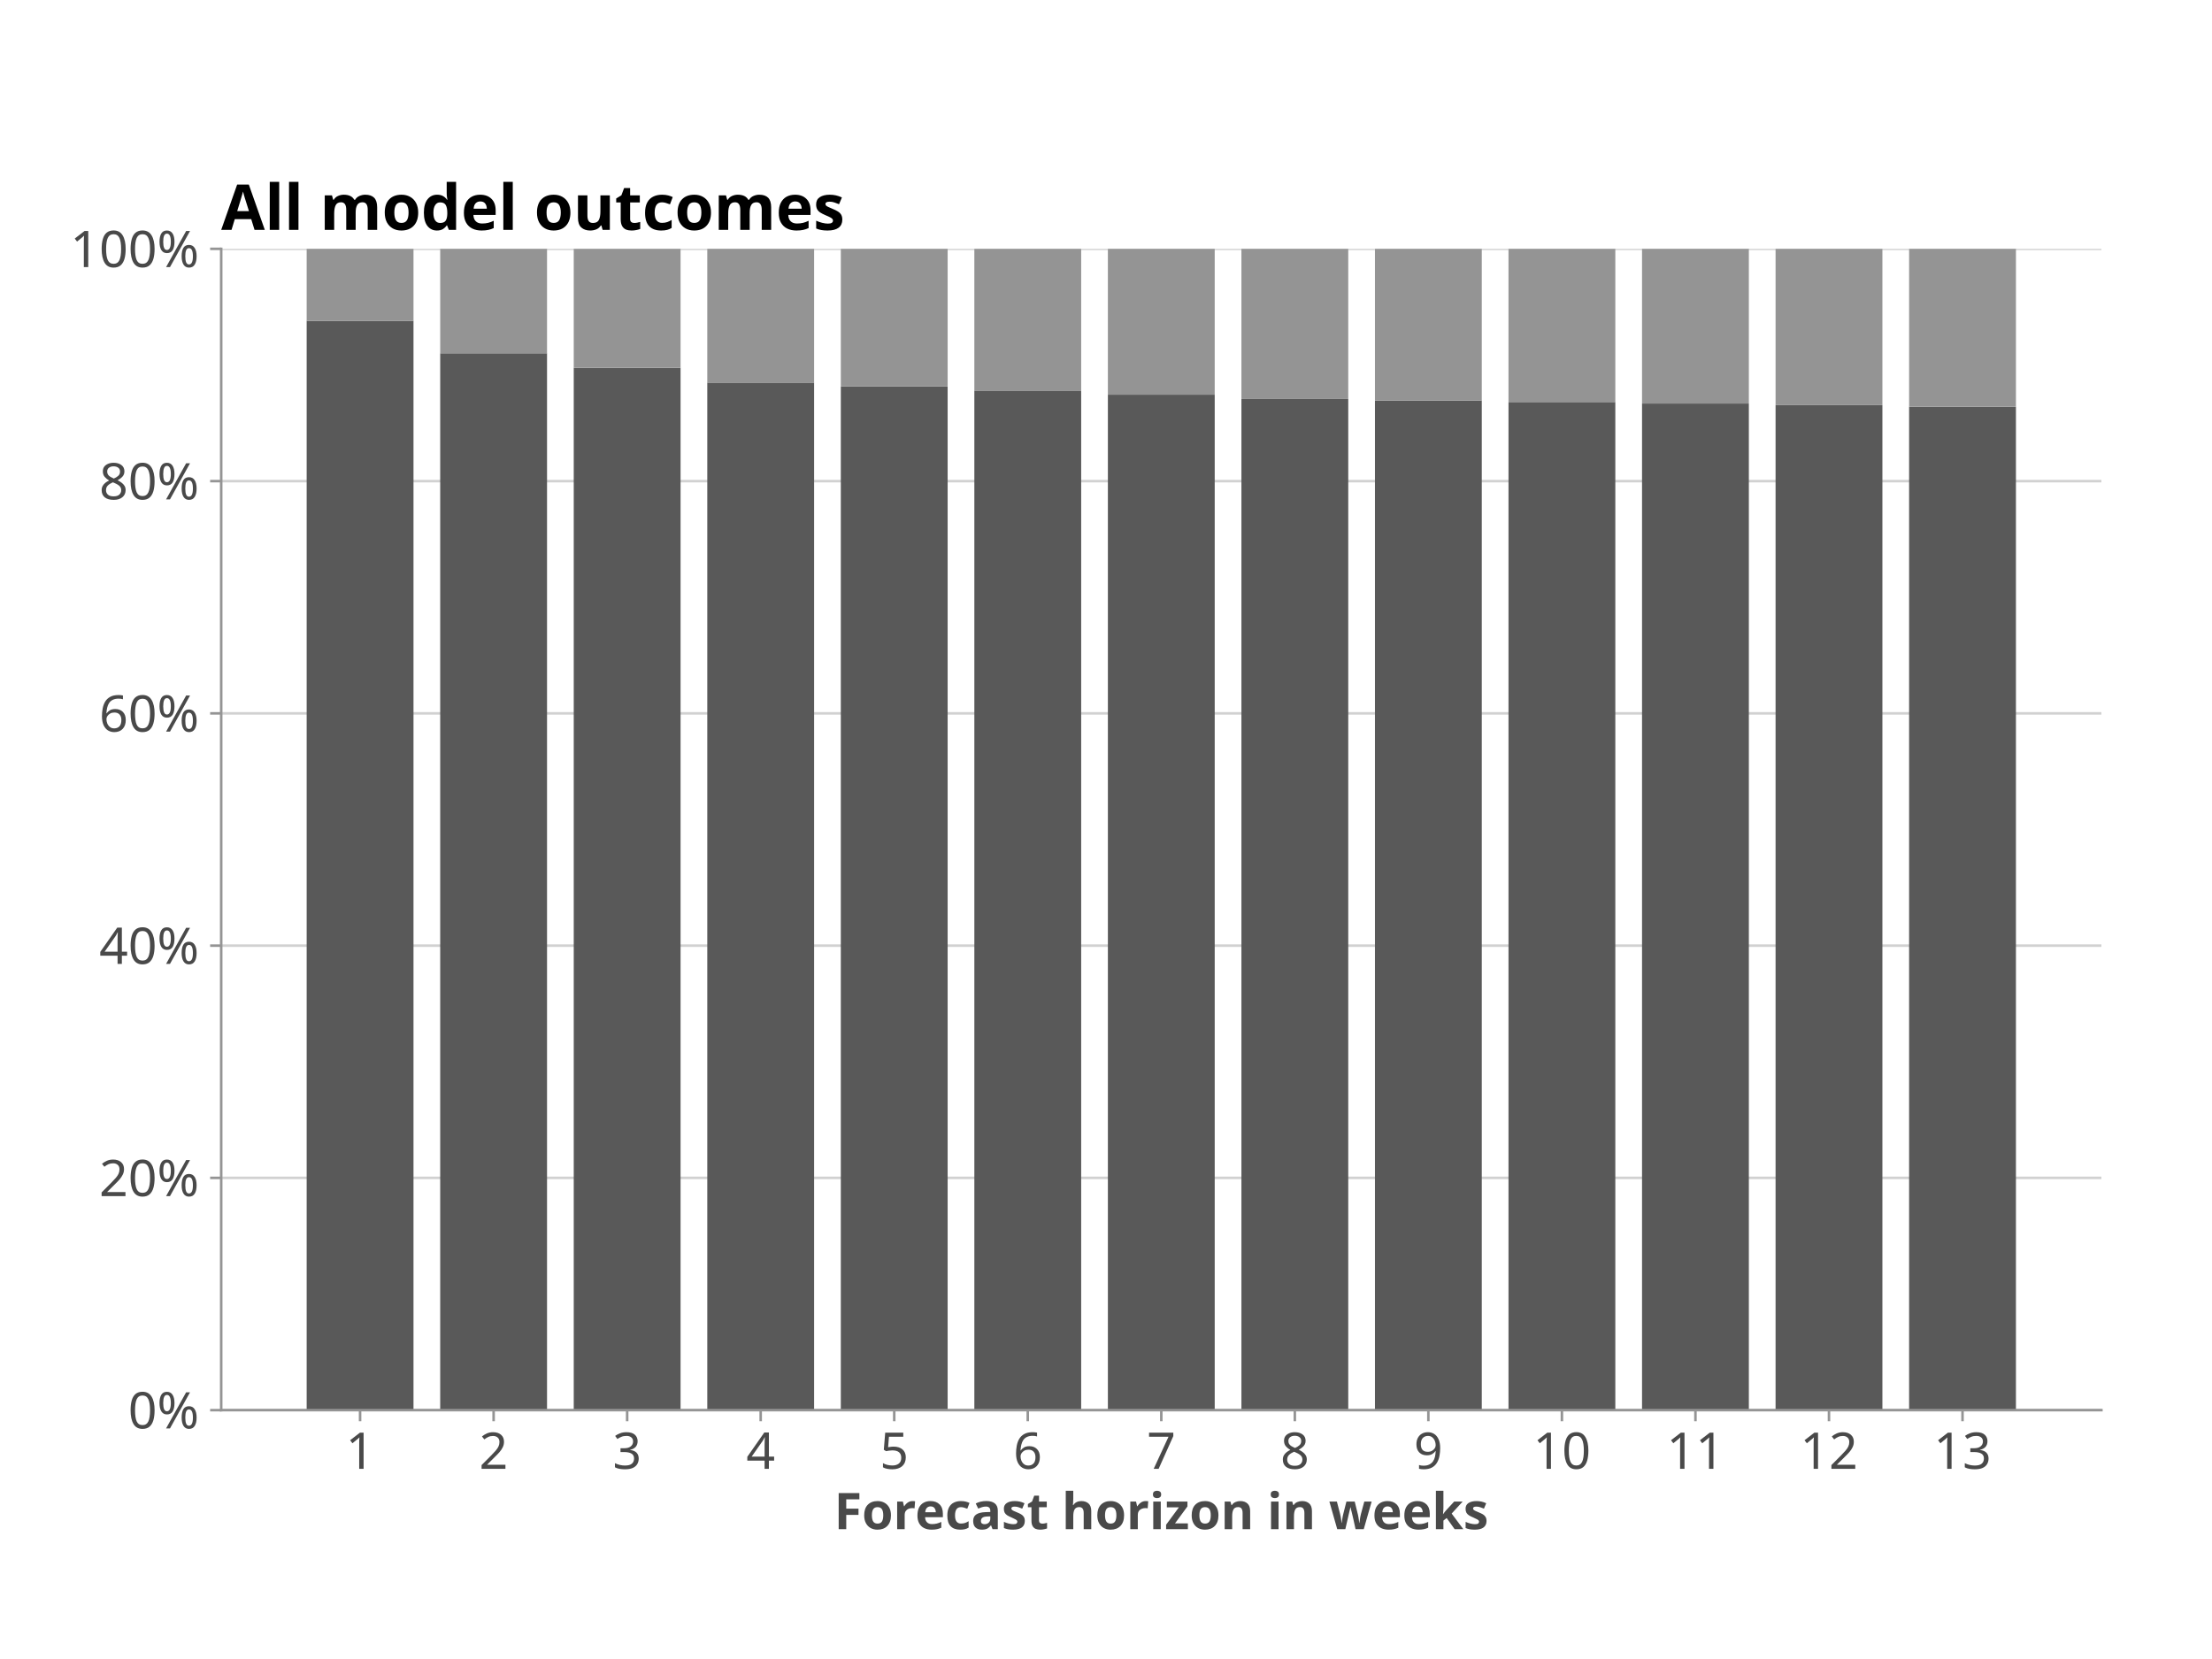
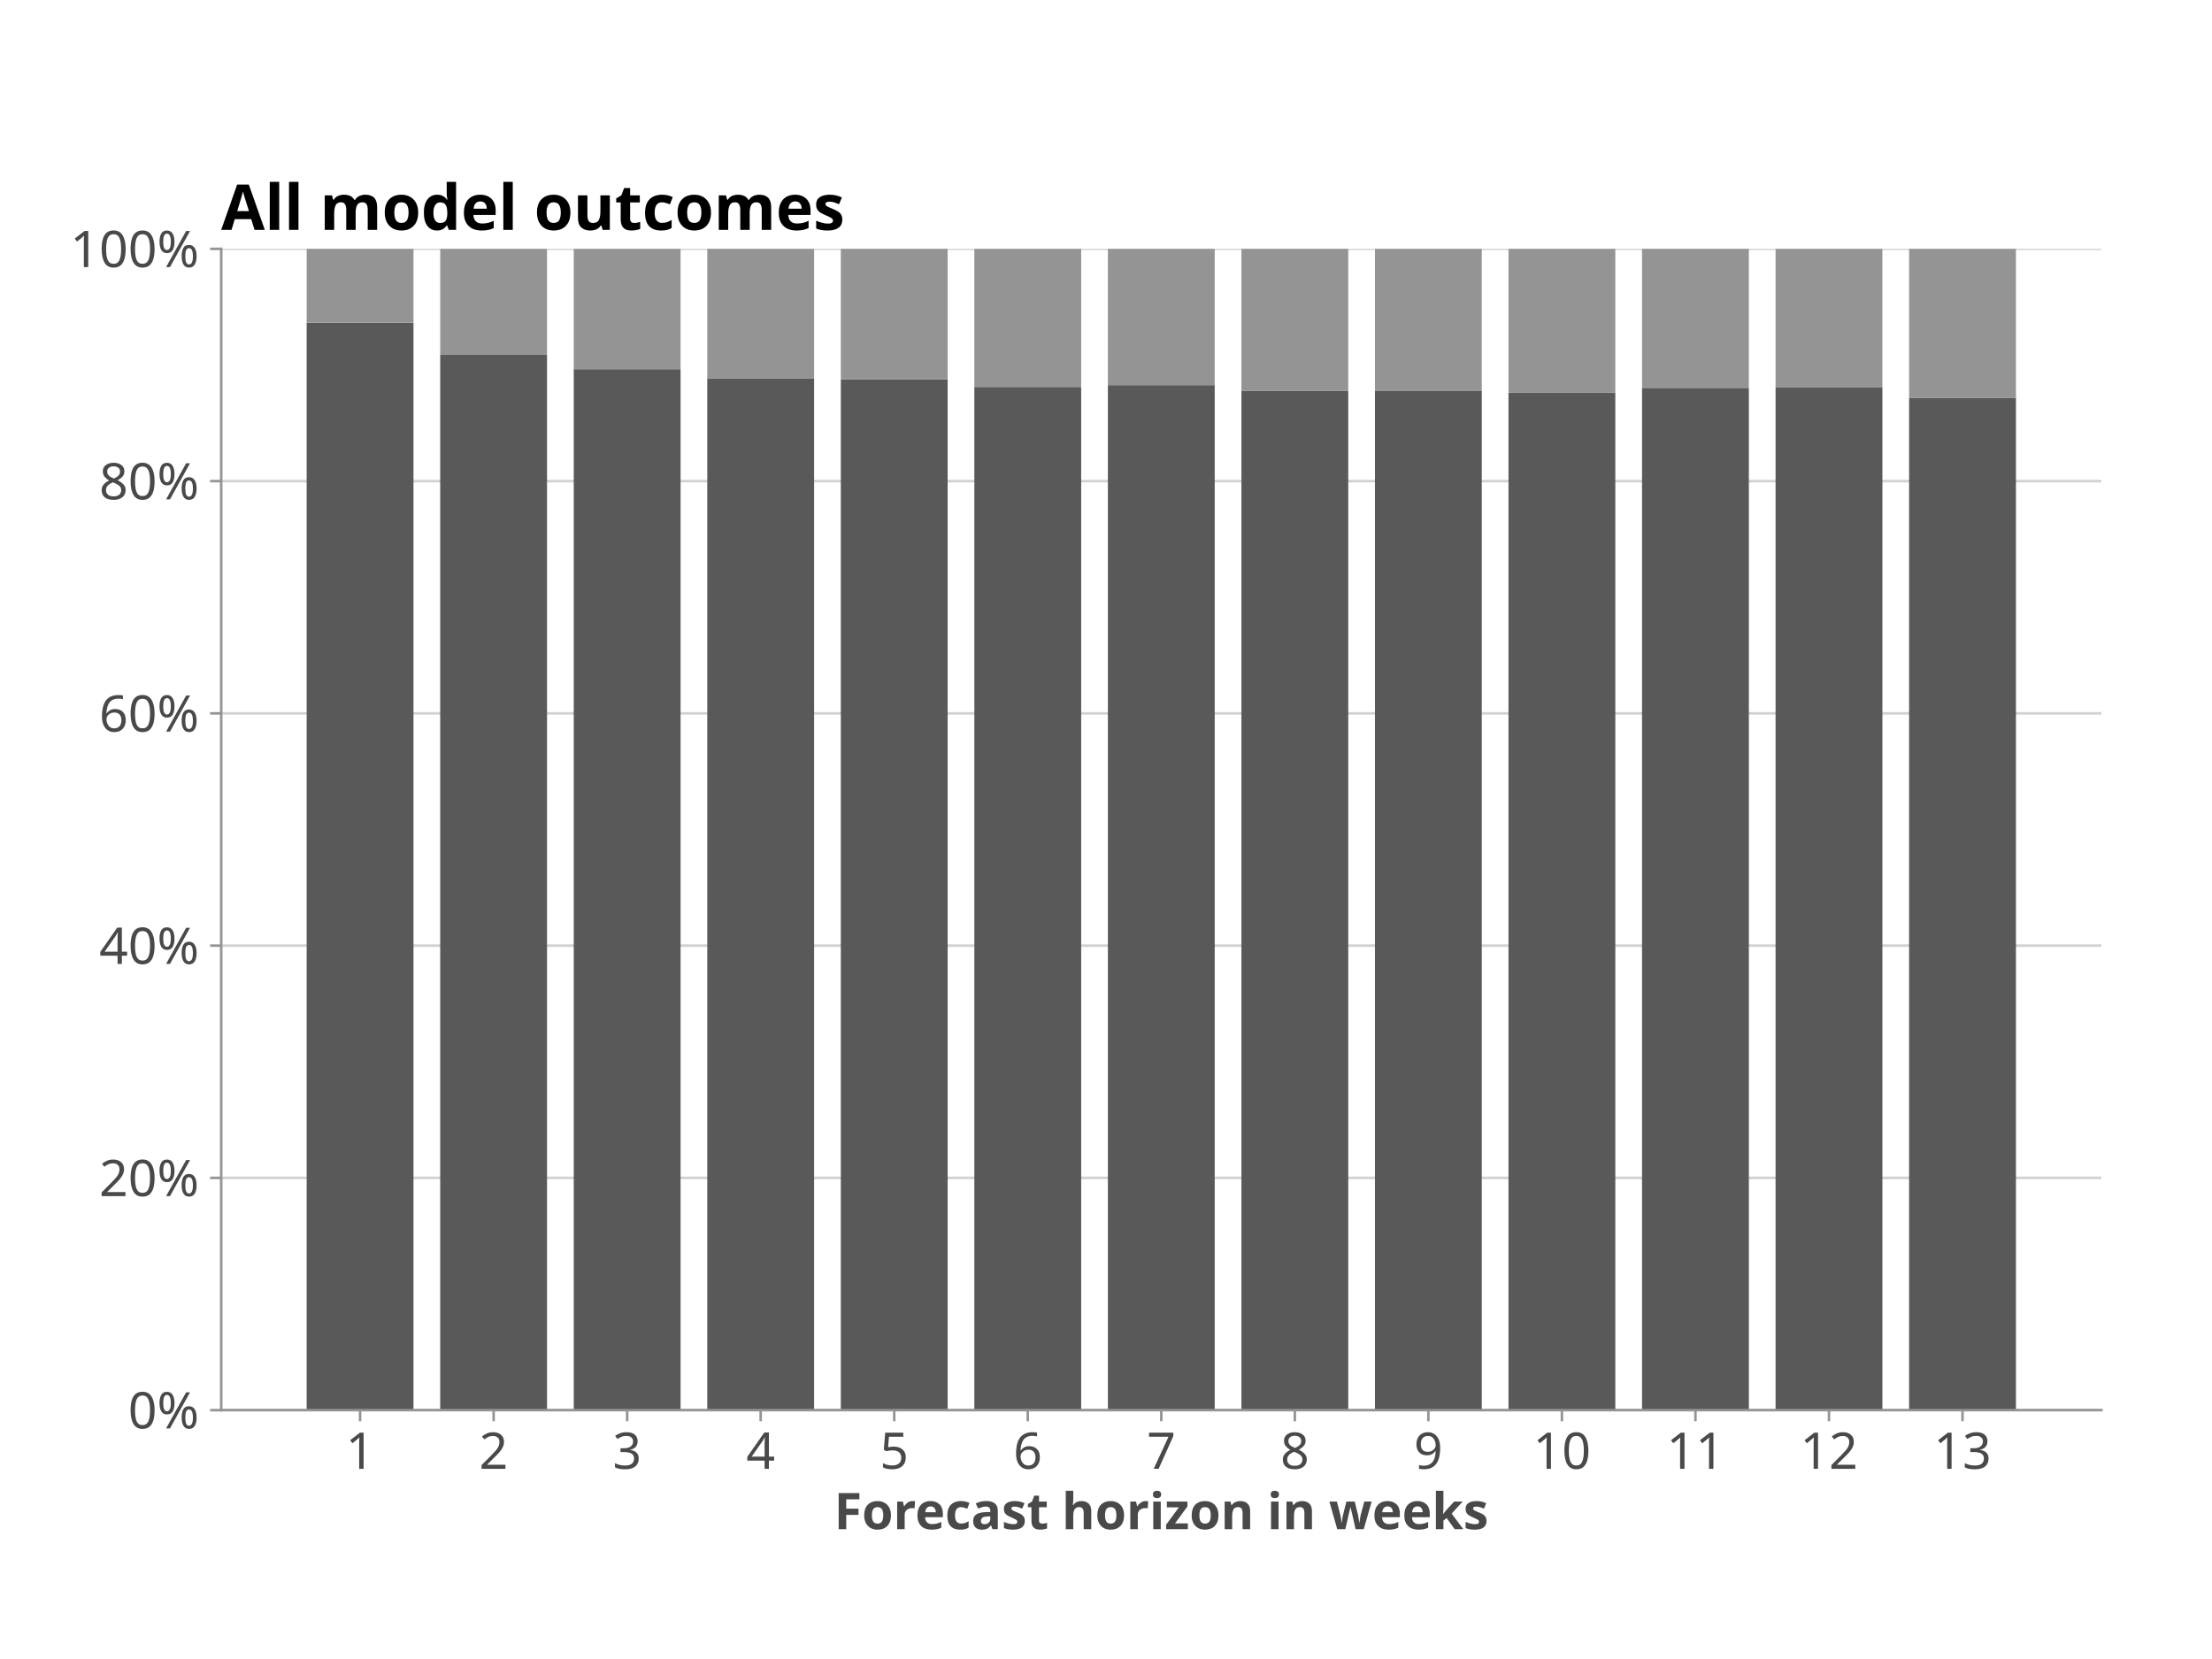
<svg xmlns="http://www.w3.org/2000/svg" xmlns:xlink="http://www.w3.org/1999/xlink" width="699.84px" height="524.88px" viewBox="0 0 699.84 524.88" version="1.1">
  <defs>
    <style type="text/css">*{stroke-linejoin: round; stroke-linecap: butt}</style>
  </defs>
  <g id="figure-forecast_truefalse_summary-rw">
    <g id="patch_1">
      <path d="M 0 524.88  L 699.84 524.88  L 699.84 0  L 0 0  z " style="fill: #ffffff" />
    </g>
    <g id="axis-forecast_truefalse_summary-rw">
      <g id="patch_2">
        <path d="M 69.984 446.148  L 664.848 446.148  L 664.848 78.732  L 69.984 78.732  z " style="fill: #ffffff" />
      </g>
      <g id="matplotlib.axis_1">
        <g id="xtick_1">
          <g id="line2d_1">
            <defs>
-               <path id="me536c98a7e" d="M 0 0  L 0 3.5  " style="stroke: #949494; stroke-width: 0.8" />
+               <path id="m8b1227c655" d="M 0 0  L 0 3.5  " style="stroke: #949494; stroke-width: 0.8" />
            </defs>
            <g>
-               <use xlink:href="#me536c98a7e" x="113.923" y="446.148" style="fill: #949494; stroke: #949494; stroke-width: 0.8" />
+               <use xlink:href="#m8b1227c655" x="113.923" y="446.148" style="fill: #949494; stroke: #949494; stroke-width: 0.8" />
            </g>
          </g>
          <g id="text_1">
            <text style="font-weight: 300; font-size: 16px; font-family: 'Source Sans 3', sans-serif; text-anchor: middle; fill: #494949" x="113.923" y="464.7" transform="rotate(-0 113.9228 464.7005)">1</text>
          </g>
        </g>
        <g id="xtick_2">
          <g id="line2d_2">
            <g>
-               <use xlink:href="#me536c98a7e" x="156.172" y="446.148" style="fill: #949494; stroke: #949494; stroke-width: 0.8" />
+               <use xlink:href="#m8b1227c655" x="156.172" y="446.148" style="fill: #949494; stroke: #949494; stroke-width: 0.8" />
            </g>
          </g>
          <g id="text_2">
            <text style="font-weight: 300; font-size: 16px; font-family: 'Source Sans 3', sans-serif; text-anchor: middle; fill: #494949" x="156.172" y="464.7" transform="rotate(-0 156.1717 464.7005)">2</text>
          </g>
        </g>
        <g id="xtick_3">
          <g id="line2d_3">
            <g>
-               <use xlink:href="#me536c98a7e" x="198.421" y="446.148" style="fill: #949494; stroke: #949494; stroke-width: 0.8" />
+               <use xlink:href="#m8b1227c655" x="198.421" y="446.148" style="fill: #949494; stroke: #949494; stroke-width: 0.8" />
            </g>
          </g>
          <g id="text_3">
            <text style="font-weight: 300; font-size: 16px; font-family: 'Source Sans 3', sans-serif; text-anchor: middle; fill: #494949" x="198.421" y="464.7" transform="rotate(-0 198.4205 464.7005)">3</text>
          </g>
        </g>
        <g id="xtick_4">
          <g id="line2d_4">
            <g>
-               <use xlink:href="#me536c98a7e" x="240.669" y="446.148" style="fill: #949494; stroke: #949494; stroke-width: 0.8" />
+               <use xlink:href="#m8b1227c655" x="240.669" y="446.148" style="fill: #949494; stroke: #949494; stroke-width: 0.8" />
            </g>
          </g>
          <g id="text_4">
            <text style="font-weight: 300; font-size: 16px; font-family: 'Source Sans 3', sans-serif; text-anchor: middle; fill: #494949" x="240.669" y="464.7" transform="rotate(-0 240.6694 464.7005)">4</text>
          </g>
        </g>
        <g id="xtick_5">
          <g id="line2d_5">
            <g>
-               <use xlink:href="#me536c98a7e" x="282.918" y="446.148" style="fill: #949494; stroke: #949494; stroke-width: 0.8" />
+               <use xlink:href="#m8b1227c655" x="282.918" y="446.148" style="fill: #949494; stroke: #949494; stroke-width: 0.8" />
            </g>
          </g>
          <g id="text_5">
            <text style="font-weight: 300; font-size: 16px; font-family: 'Source Sans 3', sans-serif; text-anchor: middle; fill: #494949" x="282.918" y="464.7" transform="rotate(-0 282.9183 464.7005)">5</text>
          </g>
        </g>
        <g id="xtick_6">
          <g id="line2d_6">
            <g>
-               <use xlink:href="#me536c98a7e" x="325.167" y="446.148" style="fill: #949494; stroke: #949494; stroke-width: 0.8" />
+               <use xlink:href="#m8b1227c655" x="325.167" y="446.148" style="fill: #949494; stroke: #949494; stroke-width: 0.8" />
            </g>
          </g>
          <g id="text_6">
            <text style="font-weight: 300; font-size: 16px; font-family: 'Source Sans 3', sans-serif; text-anchor: middle; fill: #494949" x="325.167" y="464.7" transform="rotate(-0 325.1671 464.7005)">6</text>
          </g>
        </g>
        <g id="xtick_7">
          <g id="line2d_7">
            <g>
-               <use xlink:href="#me536c98a7e" x="367.416" y="446.148" style="fill: #949494; stroke: #949494; stroke-width: 0.8" />
+               <use xlink:href="#m8b1227c655" x="367.416" y="446.148" style="fill: #949494; stroke: #949494; stroke-width: 0.8" />
            </g>
          </g>
          <g id="text_7">
            <text style="font-weight: 300; font-size: 16px; font-family: 'Source Sans 3', sans-serif; text-anchor: middle; fill: #494949" x="367.416" y="464.7" transform="rotate(-0 367.416 464.7005)">7</text>
          </g>
        </g>
        <g id="xtick_8">
          <g id="line2d_8">
            <g>
-               <use xlink:href="#me536c98a7e" x="409.665" y="446.148" style="fill: #949494; stroke: #949494; stroke-width: 0.8" />
+               <use xlink:href="#m8b1227c655" x="409.665" y="446.148" style="fill: #949494; stroke: #949494; stroke-width: 0.8" />
            </g>
          </g>
          <g id="text_8">
            <text style="font-weight: 300; font-size: 16px; font-family: 'Source Sans 3', sans-serif; text-anchor: middle; fill: #494949" x="409.665" y="464.7" transform="rotate(-0 409.6649 464.7005)">8</text>
          </g>
        </g>
        <g id="xtick_9">
          <g id="line2d_9">
            <g>
-               <use xlink:href="#me536c98a7e" x="451.914" y="446.148" style="fill: #949494; stroke: #949494; stroke-width: 0.8" />
+               <use xlink:href="#m8b1227c655" x="451.914" y="446.148" style="fill: #949494; stroke: #949494; stroke-width: 0.8" />
            </g>
          </g>
          <g id="text_9">
            <text style="font-weight: 300; font-size: 16px; font-family: 'Source Sans 3', sans-serif; text-anchor: middle; fill: #494949" x="451.914" y="464.7" transform="rotate(-0 451.9137 464.7005)">9</text>
          </g>
        </g>
        <g id="xtick_10">
          <g id="line2d_10">
            <g>
-               <use xlink:href="#me536c98a7e" x="494.163" y="446.148" style="fill: #949494; stroke: #949494; stroke-width: 0.8" />
+               <use xlink:href="#m8b1227c655" x="494.163" y="446.148" style="fill: #949494; stroke: #949494; stroke-width: 0.8" />
            </g>
          </g>
          <g id="text_10">
            <text style="font-weight: 300; font-size: 16px; font-family: 'Source Sans 3', sans-serif; text-anchor: middle; fill: #494949" x="494.163" y="464.7" transform="rotate(-0 494.1626 464.7005)">10</text>
          </g>
        </g>
        <g id="xtick_11">
          <g id="line2d_11">
            <g>
-               <use xlink:href="#me536c98a7e" x="536.411" y="446.148" style="fill: #949494; stroke: #949494; stroke-width: 0.8" />
+               <use xlink:href="#m8b1227c655" x="536.411" y="446.148" style="fill: #949494; stroke: #949494; stroke-width: 0.8" />
            </g>
          </g>
          <g id="text_11">
            <text style="font-weight: 300; font-size: 16px; font-family: 'Source Sans 3', sans-serif; text-anchor: middle; fill: #494949" x="536.411" y="464.7" transform="rotate(-0 536.4115 464.7005)">11</text>
          </g>
        </g>
        <g id="xtick_12">
          <g id="line2d_12">
            <g>
-               <use xlink:href="#me536c98a7e" x="578.66" y="446.148" style="fill: #949494; stroke: #949494; stroke-width: 0.8" />
+               <use xlink:href="#m8b1227c655" x="578.66" y="446.148" style="fill: #949494; stroke: #949494; stroke-width: 0.8" />
            </g>
          </g>
          <g id="text_12">
            <text style="font-weight: 300; font-size: 16px; font-family: 'Source Sans 3', sans-serif; text-anchor: middle; fill: #494949" x="578.66" y="464.7" transform="rotate(-0 578.6603 464.7005)">12</text>
          </g>
        </g>
        <g id="xtick_13">
          <g id="line2d_13">
            <g>
-               <use xlink:href="#me536c98a7e" x="620.909" y="446.148" style="fill: #949494; stroke: #949494; stroke-width: 0.8" />
+               <use xlink:href="#m8b1227c655" x="620.909" y="446.148" style="fill: #949494; stroke: #949494; stroke-width: 0.8" />
            </g>
          </g>
          <g id="text_13">
            <text style="font-weight: 300; font-size: 16px; font-family: 'Source Sans 3', sans-serif; text-anchor: middle; fill: #494949" x="620.909" y="464.7" transform="rotate(-0 620.9092 464.7005)">13</text>
          </g>
        </g>
        <g id="text_14">
          <text style="font-weight: 600; font-size: 16px; font-family: 'Source Sans 3', sans-serif; text-anchor: middle; fill: #494949" x="367.416" y="483.805" transform="rotate(-0 367.416 483.8055)">Forecast horizon in weeks</text>
        </g>
      </g>
      <g id="matplotlib.axis_2">
        <g id="ytick_1">
          <g id="line2d_14">
-             <path d="M 69.984 446.148  L 664.848 446.148  " clip-path="url(#pf29c4db8a1)" style="fill: none; stroke: #d1d1d1; stroke-width: 0.8; stroke-linecap: square" />
+             <path d="M 69.984 446.148  L 664.848 446.148  " clip-path="url(#p7555884a67)" style="fill: none; stroke: #d1d1d1; stroke-width: 0.8; stroke-linecap: square" />
          </g>
          <g id="line2d_15">
            <defs>
-               <path id="m730a21b0e5" d="M 0 0  L -3.5 0  " style="stroke: #949494; stroke-width: 0.8" />
+               <path id="m03ff055190" d="M 0 0  L -3.5 0  " style="stroke: #949494; stroke-width: 0.8" />
            </defs>
            <g>
-               <use xlink:href="#m730a21b0e5" x="69.984" y="446.148" style="fill: #949494; stroke: #949494; stroke-width: 0.8" />
+               <use xlink:href="#m03ff055190" x="69.984" y="446.148" style="fill: #949494; stroke: #949494; stroke-width: 0.8" />
            </g>
          </g>
          <g id="text_15">
            <text style="font-weight: 300; font-size: 16px; font-family: 'Source Sans 3', sans-serif; text-anchor: end; fill: #494949" x="62.984" y="451.924" transform="rotate(-0 62.984 451.9242)">0%</text>
          </g>
        </g>
        <g id="ytick_2">
          <g id="line2d_16">
-             <path d="M 69.984 372.665  L 664.848 372.665  " clip-path="url(#pf29c4db8a1)" style="fill: none; stroke: #d1d1d1; stroke-width: 0.8; stroke-linecap: square" />
+             <path d="M 69.984 372.665  L 664.848 372.665  " clip-path="url(#p7555884a67)" style="fill: none; stroke: #d1d1d1; stroke-width: 0.8; stroke-linecap: square" />
          </g>
          <g id="line2d_17">
            <g>
-               <use xlink:href="#m730a21b0e5" x="69.984" y="372.665" style="fill: #949494; stroke: #949494; stroke-width: 0.8" />
+               <use xlink:href="#m03ff055190" x="69.984" y="372.665" style="fill: #949494; stroke: #949494; stroke-width: 0.8" />
            </g>
          </g>
          <g id="text_16">
            <text style="font-weight: 300; font-size: 16px; font-family: 'Source Sans 3', sans-serif; text-anchor: end; fill: #494949" x="62.984" y="378.441" transform="rotate(-0 62.984 378.4411)">20%</text>
          </g>
        </g>
        <g id="ytick_3">
          <g id="line2d_18">
-             <path d="M 69.984 299.182  L 664.848 299.182  " clip-path="url(#pf29c4db8a1)" style="fill: none; stroke: #d1d1d1; stroke-width: 0.8; stroke-linecap: square" />
+             <path d="M 69.984 299.182  L 664.848 299.182  " clip-path="url(#p7555884a67)" style="fill: none; stroke: #d1d1d1; stroke-width: 0.8; stroke-linecap: square" />
          </g>
          <g id="line2d_19">
            <g>
-               <use xlink:href="#m730a21b0e5" x="69.984" y="299.182" style="fill: #949494; stroke: #949494; stroke-width: 0.8" />
+               <use xlink:href="#m03ff055190" x="69.984" y="299.182" style="fill: #949494; stroke: #949494; stroke-width: 0.8" />
            </g>
          </g>
          <g id="text_17">
            <text style="font-weight: 300; font-size: 16px; font-family: 'Source Sans 3', sans-serif; text-anchor: end; fill: #494949" x="62.984" y="304.958" transform="rotate(-0 62.984 304.9579)">40%</text>
          </g>
        </g>
        <g id="ytick_4">
          <g id="line2d_20">
-             <path d="M 69.984 225.698  L 664.848 225.698  " clip-path="url(#pf29c4db8a1)" style="fill: none; stroke: #d1d1d1; stroke-width: 0.8; stroke-linecap: square" />
+             <path d="M 69.984 225.698  L 664.848 225.698  " clip-path="url(#p7555884a67)" style="fill: none; stroke: #d1d1d1; stroke-width: 0.8; stroke-linecap: square" />
          </g>
          <g id="line2d_21">
            <g>
-               <use xlink:href="#m730a21b0e5" x="69.984" y="225.698" style="fill: #949494; stroke: #949494; stroke-width: 0.8" />
+               <use xlink:href="#m03ff055190" x="69.984" y="225.698" style="fill: #949494; stroke: #949494; stroke-width: 0.8" />
            </g>
          </g>
          <g id="text_18">
            <text style="font-weight: 300; font-size: 16px; font-family: 'Source Sans 3', sans-serif; text-anchor: end; fill: #494949" x="62.984" y="231.475" transform="rotate(-0 62.984 231.4746)">60%</text>
          </g>
        </g>
        <g id="ytick_5">
          <g id="line2d_22">
-             <path d="M 69.984 152.215  L 664.848 152.215  " clip-path="url(#pf29c4db8a1)" style="fill: none; stroke: #d1d1d1; stroke-width: 0.8; stroke-linecap: square" />
+             <path d="M 69.984 152.215  L 664.848 152.215  " clip-path="url(#p7555884a67)" style="fill: none; stroke: #d1d1d1; stroke-width: 0.8; stroke-linecap: square" />
          </g>
          <g id="line2d_23">
            <g>
-               <use xlink:href="#m730a21b0e5" x="69.984" y="152.215" style="fill: #949494; stroke: #949494; stroke-width: 0.8" />
+               <use xlink:href="#m03ff055190" x="69.984" y="152.215" style="fill: #949494; stroke: #949494; stroke-width: 0.8" />
            </g>
          </g>
          <g id="text_19">
            <text style="font-weight: 300; font-size: 16px; font-family: 'Source Sans 3', sans-serif; text-anchor: end; fill: #494949" x="62.984" y="157.991" transform="rotate(-0 62.984 157.9914)">80%</text>
          </g>
        </g>
        <g id="ytick_6">
          <g id="line2d_24">
-             <path d="M 69.984 78.732  L 664.848 78.732  " clip-path="url(#pf29c4db8a1)" style="fill: none; stroke: #d1d1d1; stroke-width: 0.8; stroke-linecap: square" />
+             <path d="M 69.984 78.732  L 664.848 78.732  " clip-path="url(#p7555884a67)" style="fill: none; stroke: #d1d1d1; stroke-width: 0.8; stroke-linecap: square" />
          </g>
          <g id="line2d_25">
            <g>
-               <use xlink:href="#m730a21b0e5" x="69.984" y="78.732" style="fill: #949494; stroke: #949494; stroke-width: 0.8" />
+               <use xlink:href="#m03ff055190" x="69.984" y="78.732" style="fill: #949494; stroke: #949494; stroke-width: 0.8" />
            </g>
          </g>
          <g id="text_20">
            <text style="font-weight: 300; font-size: 16px; font-family: 'Source Sans 3', sans-serif; text-anchor: end; fill: #494949" x="62.984" y="84.508" transform="rotate(-0 62.984 84.50825)">100%</text>
          </g>
        </g>
      </g>
      <g id="FillBetweenPolyCollection_1">
-         <path d="M 97.023 446.148  L 97.023 101.481  L 130.822 101.481  L 130.822 446.148  L 130.822 446.148  L 97.023 446.148  z " clip-path="url(#pf29c4db8a1)" style="fill: #595959" />
+         <path d="M 97.023 446.148  L 97.023 102.101  L 130.822 102.101  L 130.822 446.148  L 130.822 446.148  L 97.023 446.148  z " clip-path="url(#p7555884a67)" style="fill: #595959" />
      </g>
      <g id="FillBetweenPolyCollection_2">
-         <path d="M 97.023 78.732  L 97.023 101.481  L 130.822 101.481  L 130.822 78.732  L 130.822 78.732  L 97.023 78.732  z " clip-path="url(#pf29c4db8a1)" style="fill: #949494" />
+         <path d="M 97.023 78.732  L 97.023 102.101  L 130.822 102.101  L 130.822 78.732  L 130.822 78.732  L 97.023 78.732  z " clip-path="url(#p7555884a67)" style="fill: #949494" />
      </g>
      <g id="FillBetweenPolyCollection_3">
-         <path d="M 139.272 446.148  L 139.272 111.776  L 173.071 111.776  L 173.071 446.148  L 173.071 446.148  L 139.272 446.148  z " clip-path="url(#pf29c4db8a1)" style="fill: #595959" />
+         <path d="M 139.272 446.148  L 139.272 112.217  L 173.071 112.217  L 173.071 446.148  L 173.071 446.148  L 139.272 446.148  z " clip-path="url(#p7555884a67)" style="fill: #595959" />
      </g>
      <g id="FillBetweenPolyCollection_4">
-         <path d="M 139.272 78.732  L 139.272 111.776  L 173.071 111.776  L 173.071 78.732  L 173.071 78.732  L 139.272 78.732  z " clip-path="url(#pf29c4db8a1)" style="fill: #949494" />
+         <path d="M 139.272 78.732  L 139.272 112.217  L 173.071 112.217  L 173.071 78.732  L 173.071 78.732  L 139.272 78.732  z " clip-path="url(#p7555884a67)" style="fill: #949494" />
      </g>
      <g id="FillBetweenPolyCollection_5">
-         <path d="M 181.521 446.148  L 181.521 116.354  L 215.32 116.354  L 215.32 446.148  L 215.32 446.148  L 181.521 446.148  z " clip-path="url(#pf29c4db8a1)" style="fill: #595959" />
+         <path d="M 181.521 446.148  L 181.521 116.785  L 215.32 116.785  L 215.32 446.148  L 215.32 446.148  L 181.521 446.148  z " clip-path="url(#p7555884a67)" style="fill: #595959" />
      </g>
      <g id="FillBetweenPolyCollection_6">
-         <path d="M 181.521 78.732  L 181.521 116.354  L 215.32 116.354  L 215.32 78.732  L 215.32 78.732  L 181.521 78.732  z " clip-path="url(#pf29c4db8a1)" style="fill: #949494" />
+         <path d="M 181.521 78.732  L 181.521 116.785  L 215.32 116.785  L 215.32 78.732  L 215.32 78.732  L 181.521 78.732  z " clip-path="url(#p7555884a67)" style="fill: #949494" />
      </g>
      <g id="FillBetweenPolyCollection_7">
-         <path d="M 223.77 446.148  L 223.77 121.037  L 257.569 121.037  L 257.569 446.148  L 257.569 446.148  L 223.77 446.148  z " clip-path="url(#pf29c4db8a1)" style="fill: #595959" />
+         <path d="M 223.77 446.148  L 223.77 119.659  L 257.569 119.659  L 257.569 446.148  L 257.569 446.148  L 223.77 446.148  z " clip-path="url(#p7555884a67)" style="fill: #595959" />
      </g>
      <g id="FillBetweenPolyCollection_8">
-         <path d="M 223.77 78.732  L 223.77 121.037  L 257.569 121.037  L 257.569 78.732  L 257.569 78.732  L 223.77 78.732  z " clip-path="url(#pf29c4db8a1)" style="fill: #949494" />
+         <path d="M 223.77 78.732  L 223.77 119.659  L 257.569 119.659  L 257.569 78.732  L 257.569 78.732  L 223.77 78.732  z " clip-path="url(#p7555884a67)" style="fill: #949494" />
      </g>
      <g id="FillBetweenPolyCollection_9">
-         <path d="M 266.019 446.148  L 266.019 122.279  L 299.818 122.279  L 299.818 446.148  L 299.818 446.148  L 266.019 446.148  z " clip-path="url(#pf29c4db8a1)" style="fill: #595959" />
+         <path d="M 266.019 446.148  L 266.019 120.002  L 299.818 120.002  L 299.818 446.148  L 299.818 446.148  L 266.019 446.148  z " clip-path="url(#p7555884a67)" style="fill: #595959" />
      </g>
      <g id="FillBetweenPolyCollection_10">
-         <path d="M 266.019 78.732  L 266.019 122.279  L 299.818 122.279  L 299.818 78.732  L 299.818 78.732  L 266.019 78.732  z " clip-path="url(#pf29c4db8a1)" style="fill: #949494" />
+         <path d="M 266.019 78.732  L 266.019 120.002  L 299.818 120.002  L 299.818 78.732  L 299.818 78.732  L 266.019 78.732  z " clip-path="url(#p7555884a67)" style="fill: #949494" />
      </g>
      <g id="FillBetweenPolyCollection_11">
-         <path d="M 308.268 446.148  L 308.268 123.557  L 342.067 123.557  L 342.067 446.148  L 342.067 446.148  L 308.268 446.148  z " clip-path="url(#pf29c4db8a1)" style="fill: #595959" />
+         <path d="M 308.268 446.148  L 308.268 122.415  L 342.067 122.415  L 342.067 446.148  L 342.067 446.148  L 308.268 446.148  z " clip-path="url(#p7555884a67)" style="fill: #595959" />
      </g>
      <g id="FillBetweenPolyCollection_12">
-         <path d="M 308.268 78.732  L 308.268 123.557  L 342.067 123.557  L 342.067 78.732  L 342.067 78.732  L 308.268 78.732  z " clip-path="url(#pf29c4db8a1)" style="fill: #949494" />
+         <path d="M 308.268 78.732  L 308.268 122.415  L 342.067 122.415  L 342.067 78.732  L 342.067 78.732  L 308.268 78.732  z " clip-path="url(#p7555884a67)" style="fill: #949494" />
      </g>
      <g id="FillBetweenPolyCollection_13">
-         <path d="M 350.516 446.148  L 350.516 124.874  L 384.316 124.874  L 384.316 446.148  L 384.316 446.148  L 350.516 446.148  z " clip-path="url(#pf29c4db8a1)" style="fill: #595959" />
+         <path d="M 350.516 446.148  L 350.516 121.826  L 384.316 121.826  L 384.316 446.148  L 384.316 446.148  L 350.516 446.148  z " clip-path="url(#p7555884a67)" style="fill: #595959" />
      </g>
      <g id="FillBetweenPolyCollection_14">
-         <path d="M 350.516 78.732  L 350.516 124.874  L 384.316 124.874  L 384.316 78.732  L 384.316 78.732  L 350.516 78.732  z " clip-path="url(#pf29c4db8a1)" style="fill: #949494" />
+         <path d="M 350.516 78.732  L 350.516 121.826  L 384.316 121.826  L 384.316 78.732  L 384.316 78.732  L 350.516 78.732  z " clip-path="url(#p7555884a67)" style="fill: #949494" />
      </g>
      <g id="FillBetweenPolyCollection_15">
-         <path d="M 392.765 446.148  L 392.765 126.23  L 426.564 126.23  L 426.564 446.148  L 426.564 446.148  L 392.765 446.148  z " clip-path="url(#pf29c4db8a1)" style="fill: #595959" />
+         <path d="M 392.765 446.148  L 392.765 123.693  L 426.564 123.693  L 426.564 446.148  L 426.564 446.148  L 392.765 446.148  z " clip-path="url(#p7555884a67)" style="fill: #595959" />
      </g>
      <g id="FillBetweenPolyCollection_16">
-         <path d="M 392.765 78.732  L 392.765 126.23  L 426.564 126.23  L 426.564 78.732  L 426.564 78.732  L 392.765 78.732  z " clip-path="url(#pf29c4db8a1)" style="fill: #949494" />
+         <path d="M 392.765 78.732  L 392.765 123.693  L 426.564 123.693  L 426.564 78.732  L 426.564 78.732  L 392.765 78.732  z " clip-path="url(#p7555884a67)" style="fill: #949494" />
      </g>
      <g id="FillBetweenPolyCollection_17">
-         <path d="M 435.014 446.148  L 435.014 126.703  L 468.813 126.703  L 468.813 446.148  L 468.813 446.148  L 435.014 446.148  z " clip-path="url(#pf29c4db8a1)" style="fill: #595959" />
+         <path d="M 435.014 446.148  L 435.014 123.565  L 468.813 123.565  L 468.813 446.148  L 468.813 446.148  L 435.014 446.148  z " clip-path="url(#p7555884a67)" style="fill: #595959" />
      </g>
      <g id="FillBetweenPolyCollection_18">
-         <path d="M 435.014 78.732  L 435.014 126.703  L 468.813 126.703  L 468.813 78.732  L 468.813 78.732  L 435.014 78.732  z " clip-path="url(#pf29c4db8a1)" style="fill: #949494" />
+         <path d="M 435.014 78.732  L 435.014 123.565  L 468.813 123.565  L 468.813 78.732  L 468.813 78.732  L 435.014 78.732  z " clip-path="url(#p7555884a67)" style="fill: #949494" />
      </g>
      <g id="FillBetweenPolyCollection_19">
-         <path d="M 477.263 446.148  L 477.263 127.186  L 511.062 127.186  L 511.062 446.148  L 511.062 446.148  L 477.263 446.148  z " clip-path="url(#pf29c4db8a1)" style="fill: #595959" />
+         <path d="M 477.263 446.148  L 477.263 124.237  L 511.062 124.237  L 511.062 446.148  L 511.062 446.148  L 477.263 446.148  z " clip-path="url(#p7555884a67)" style="fill: #595959" />
      </g>
      <g id="FillBetweenPolyCollection_20">
-         <path d="M 477.263 78.732  L 477.263 127.186  L 511.062 127.186  L 511.062 78.732  L 511.062 78.732  L 477.263 78.732  z " clip-path="url(#pf29c4db8a1)" style="fill: #949494" />
+         <path d="M 477.263 78.732  L 477.263 124.237  L 511.062 124.237  L 511.062 78.732  L 511.062 78.732  L 477.263 78.732  z " clip-path="url(#p7555884a67)" style="fill: #949494" />
      </g>
      <g id="FillBetweenPolyCollection_21">
-         <path d="M 519.512 446.148  L 519.512 127.678  L 553.311 127.678  L 553.311 446.148  L 553.311 446.148  L 519.512 446.148  z " clip-path="url(#pf29c4db8a1)" style="fill: #595959" />
+         <path d="M 519.512 446.148  L 519.512 122.714  L 553.311 122.714  L 553.311 446.148  L 553.311 446.148  L 519.512 446.148  z " clip-path="url(#p7555884a67)" style="fill: #595959" />
      </g>
      <g id="FillBetweenPolyCollection_22">
-         <path d="M 519.512 78.732  L 519.512 127.678  L 553.311 127.678  L 553.311 78.732  L 553.311 78.732  L 519.512 78.732  z " clip-path="url(#pf29c4db8a1)" style="fill: #949494" />
+         <path d="M 519.512 78.732  L 519.512 122.714  L 553.311 122.714  L 553.311 78.732  L 553.311 78.732  L 519.512 78.732  z " clip-path="url(#p7555884a67)" style="fill: #949494" />
      </g>
      <g id="FillBetweenPolyCollection_23">
-         <path d="M 561.761 446.148  L 561.761 128.181  L 595.56 128.181  L 595.56 446.148  L 595.56 446.148  L 561.761 446.148  z " clip-path="url(#pf29c4db8a1)" style="fill: #595959" />
+         <path d="M 561.761 446.148  L 561.761 122.456  L 595.56 122.456  L 595.56 446.148  L 595.56 446.148  L 561.761 446.148  z " clip-path="url(#p7555884a67)" style="fill: #595959" />
      </g>
      <g id="FillBetweenPolyCollection_24">
-         <path d="M 561.761 78.732  L 561.761 128.181  L 595.56 128.181  L 595.56 78.732  L 595.56 78.732  L 561.761 78.732  z " clip-path="url(#pf29c4db8a1)" style="fill: #949494" />
+         <path d="M 561.761 78.732  L 561.761 122.456  L 595.56 122.456  L 595.56 78.732  L 595.56 78.732  L 561.761 78.732  z " clip-path="url(#p7555884a67)" style="fill: #949494" />
      </g>
      <g id="FillBetweenPolyCollection_25">
-         <path d="M 604.01 446.148  L 604.01 128.693  L 637.809 128.693  L 637.809 446.148  L 637.809 446.148  L 604.01 446.148  z " clip-path="url(#pf29c4db8a1)" style="fill: #595959" />
+         <path d="M 604.01 446.148  L 604.01 125.823  L 637.809 125.823  L 637.809 446.148  L 637.809 446.148  L 604.01 446.148  z " clip-path="url(#p7555884a67)" style="fill: #595959" />
      </g>
      <g id="FillBetweenPolyCollection_26">
-         <path d="M 604.01 78.732  L 604.01 128.693  L 637.809 128.693  L 637.809 78.732  L 637.809 78.732  L 604.01 78.732  z " clip-path="url(#pf29c4db8a1)" style="fill: #949494" />
+         <path d="M 604.01 78.732  L 604.01 125.823  L 637.809 125.823  L 637.809 78.732  L 637.809 78.732  L 604.01 78.732  z " clip-path="url(#p7555884a67)" style="fill: #949494" />
      </g>
      <g id="patch_3">
        <path d="M 69.984 446.148  L 69.984 78.732  " style="fill: none; stroke: #949494; stroke-width: 0.8; stroke-linejoin: miter; stroke-linecap: square" />
      </g>
      <g id="patch_4">
        <path d="M 69.984 446.148  L 664.848 446.148  " style="fill: none; stroke: #949494; stroke-width: 0.8; stroke-linejoin: miter; stroke-linecap: square" />
      </g>
      <g id="text_21">
        <text style="font-weight: 800; font-size: 20px; font-family: 'Source Sans 3', sans-serif; text-anchor: start" x="69.984" y="72.732" transform="rotate(-0 69.984 72.732)">All model outcomes</text>
      </g>
    </g>
  </g>
  <defs>
-     <clipPath id="pf29c4db8a1">
+     <clipPath id="p7555884a67">
      <rect x="69.984" y="78.732" width="594.864" height="367.416" />
    </clipPath>
  </defs>
</svg>
